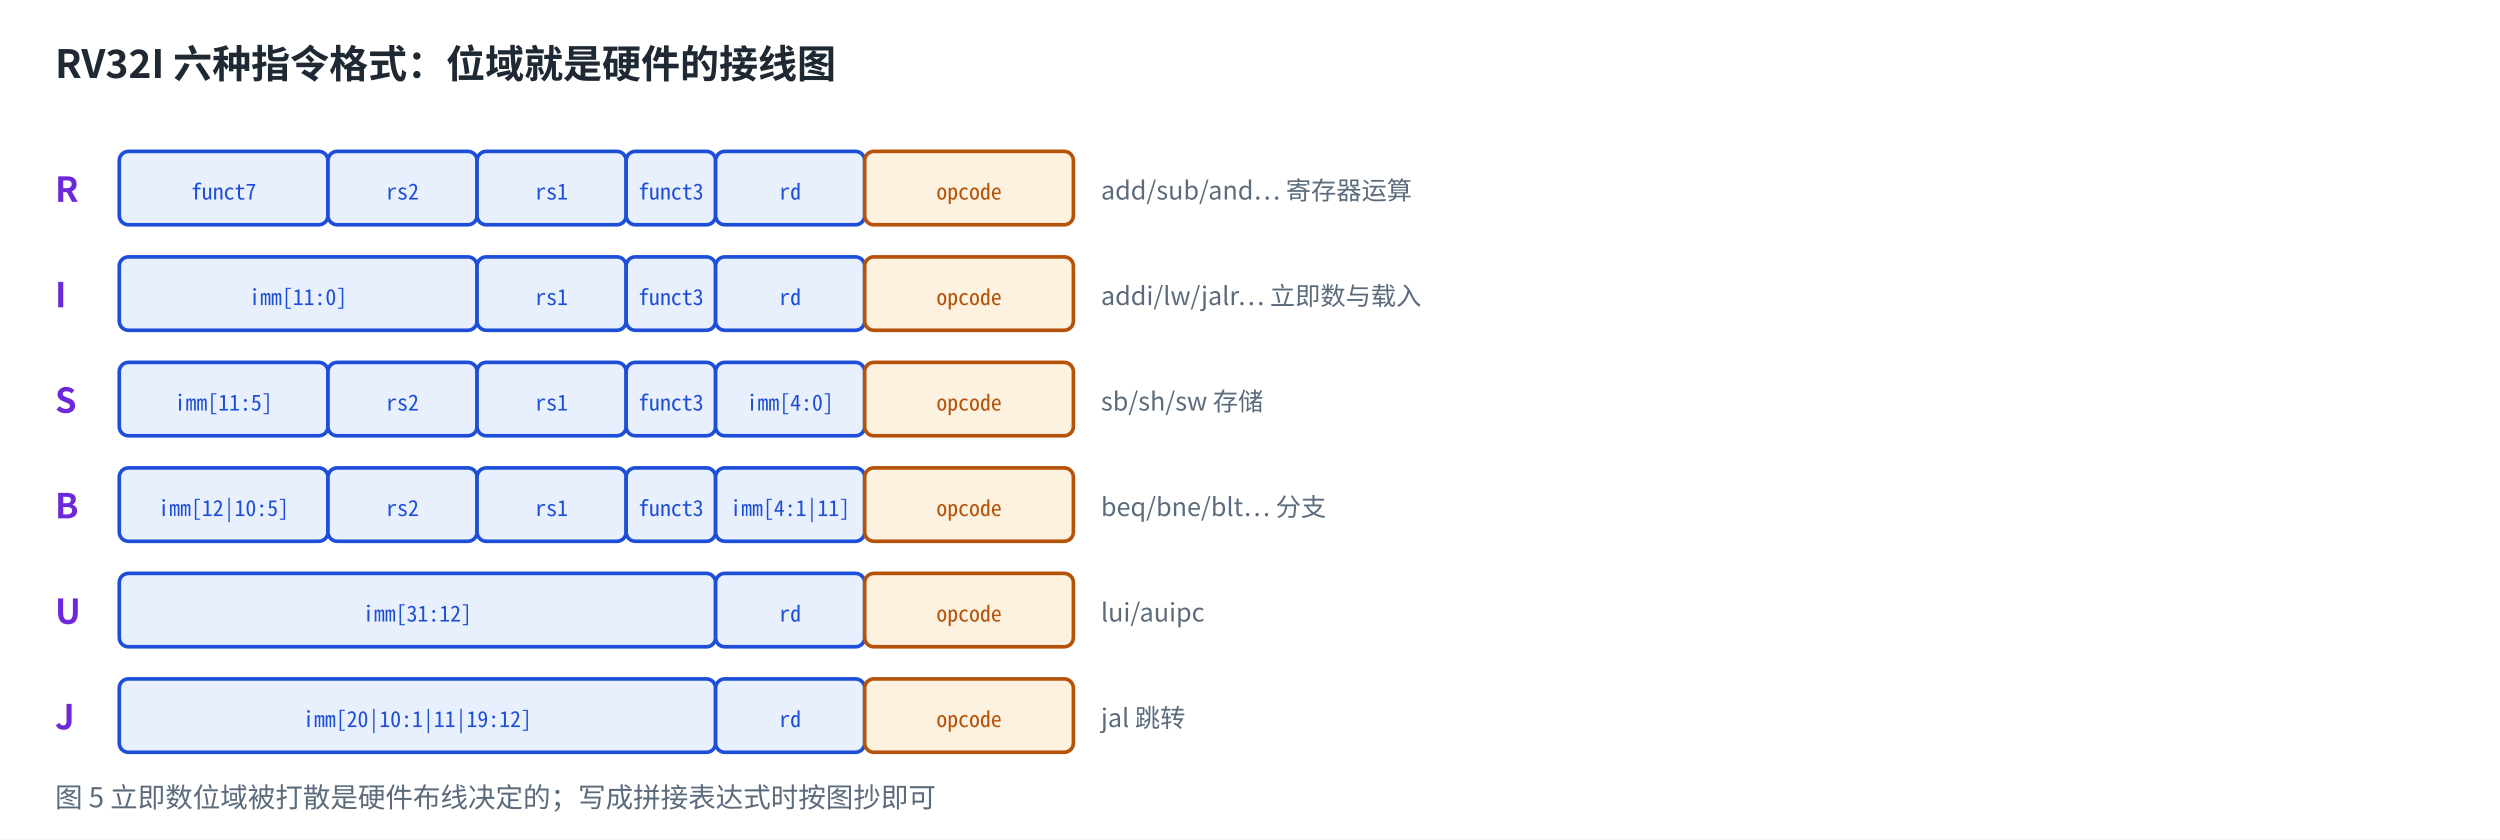
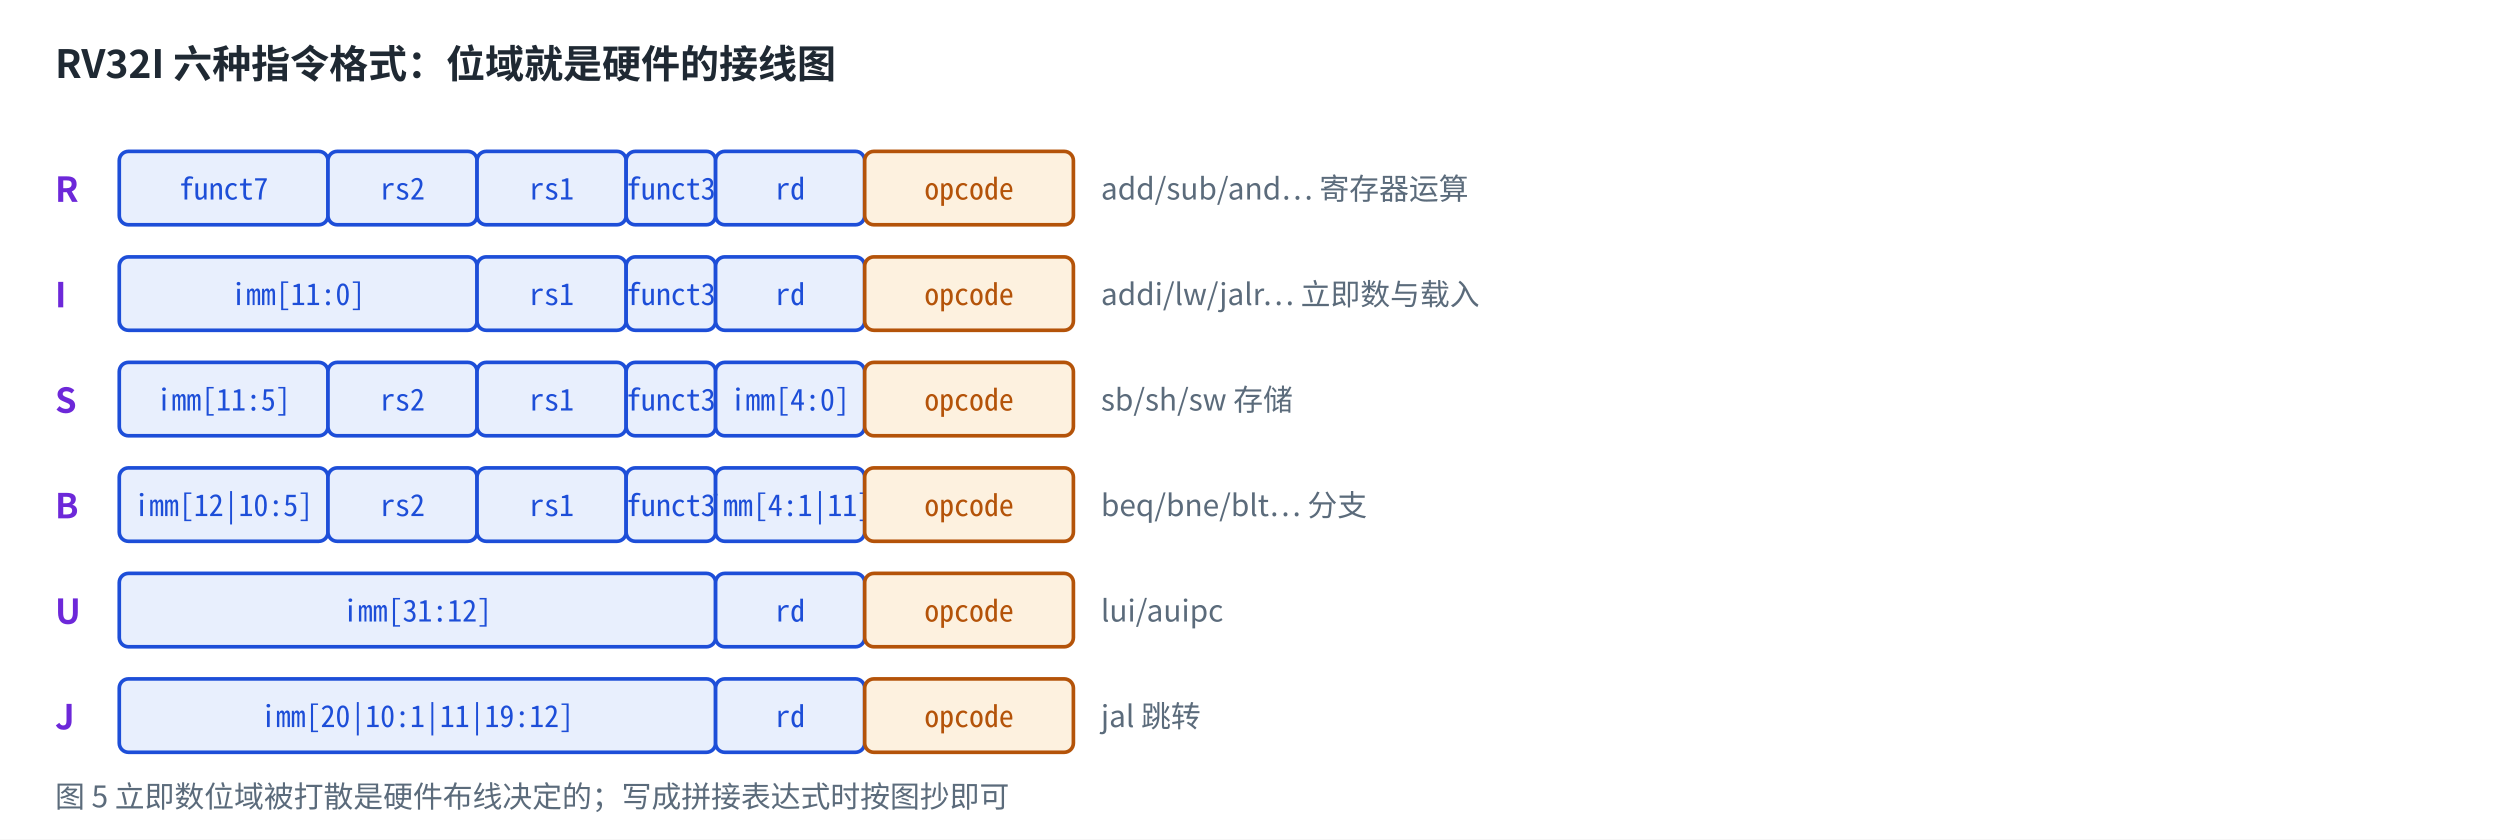
<svg xmlns="http://www.w3.org/2000/svg" width="1090" height="366" viewBox="0 0 1090 366">
  <defs>
    <marker id="arrowhead" viewBox="0 0 10 10" refX="9" refY="5" markerWidth="7" markerHeight="7" orient="auto-start-reverse">
      <path d="M 0 0 L 10 5 L 0 10 z" fill="#1f2933" />
    </marker>
  </defs>
  <rect width="1090" height="366" fill="#ffffff" />
  <text x="24" y="34" font-family="'Noto Sans CJK SC','Noto Sans CJK JP',sans-serif" font-size="17" font-weight="700" fill="#1f2933" text-anchor="start">
    <tspan x="24" dy="0">RV32I 六种指令格式：位域就是硬件的接线图</tspan>
  </text>
  <text x="24" y="88" font-family="'Noto Sans CJK SC','Noto Sans CJK JP',sans-serif" font-size="15" font-weight="700" fill="#6d28d9" text-anchor="start">
    <tspan x="24" dy="0">R</tspan>
  </text>
  <rect x="52" y="66" width="91.0" height="32" rx="4" ry="4" fill="#e8effd" stroke="#1d4ed8" stroke-width="1.6" />
-   <text x="97.5" y="87" font-family="'Noto Sans Mono CJK SC','DejaVu Sans Mono',monospace" font-size="9.5" font-weight="400" fill="#1d4ed8" text-anchor="middle">
+   <text x="97.5" y="87" font-family="'Noto Sans Mono CJK SC','DejaVu Sans Mono',monospace" font-size="13" font-weight="400" fill="#1d4ed8" text-anchor="middle">
    <tspan x="97.5" dy="0">funct7</tspan>
  </text>
  <rect x="143.0" y="66" width="65.0" height="32" rx="4" ry="4" fill="#e8effd" stroke="#1d4ed8" stroke-width="1.6" />
-   <text x="175.5" y="87" font-family="'Noto Sans Mono CJK SC','DejaVu Sans Mono',monospace" font-size="9.5" font-weight="400" fill="#1d4ed8" text-anchor="middle">
+   <text x="175.5" y="87" font-family="'Noto Sans Mono CJK SC','DejaVu Sans Mono',monospace" font-size="13" font-weight="400" fill="#1d4ed8" text-anchor="middle">
    <tspan x="175.5" dy="0">rs2</tspan>
  </text>
  <rect x="208.0" y="66" width="65.0" height="32" rx="4" ry="4" fill="#e8effd" stroke="#1d4ed8" stroke-width="1.6" />
-   <text x="240.5" y="87" font-family="'Noto Sans Mono CJK SC','DejaVu Sans Mono',monospace" font-size="9.5" font-weight="400" fill="#1d4ed8" text-anchor="middle">
+   <text x="240.5" y="87" font-family="'Noto Sans Mono CJK SC','DejaVu Sans Mono',monospace" font-size="13" font-weight="400" fill="#1d4ed8" text-anchor="middle">
    <tspan x="240.5" dy="0">rs1</tspan>
  </text>
  <rect x="273.0" y="66" width="39.0" height="32" rx="4" ry="4" fill="#e8effd" stroke="#1d4ed8" stroke-width="1.6" />
-   <text x="292.5" y="87" font-family="'Noto Sans Mono CJK SC','DejaVu Sans Mono',monospace" font-size="9.5" font-weight="400" fill="#1d4ed8" text-anchor="middle">
+   <text x="292.5" y="87" font-family="'Noto Sans Mono CJK SC','DejaVu Sans Mono',monospace" font-size="13" font-weight="400" fill="#1d4ed8" text-anchor="middle">
    <tspan x="292.5" dy="0">funct3</tspan>
  </text>
  <rect x="312.0" y="66" width="65.0" height="32" rx="4" ry="4" fill="#e8effd" stroke="#1d4ed8" stroke-width="1.6" />
-   <text x="344.5" y="87" font-family="'Noto Sans Mono CJK SC','DejaVu Sans Mono',monospace" font-size="9.5" font-weight="400" fill="#1d4ed8" text-anchor="middle">
+   <text x="344.5" y="87" font-family="'Noto Sans Mono CJK SC','DejaVu Sans Mono',monospace" font-size="13" font-weight="400" fill="#1d4ed8" text-anchor="middle">
    <tspan x="344.5" dy="0">rd</tspan>
  </text>
  <rect x="377.0" y="66" width="91.0" height="32" rx="4" ry="4" fill="#fdf1df" stroke="#b45309" stroke-width="1.6" />
-   <text x="422.5" y="87" font-family="'Noto Sans Mono CJK SC','DejaVu Sans Mono',monospace" font-size="9.5" font-weight="400" fill="#b45309" text-anchor="middle">
+   <text x="422.5" y="87" font-family="'Noto Sans Mono CJK SC','DejaVu Sans Mono',monospace" font-size="13" font-weight="400" fill="#b45309" text-anchor="middle">
    <tspan x="422.5" dy="0">opcode</tspan>
  </text>
-   <text x="480.0" y="87" font-family="'Noto Sans CJK SC','Noto Sans CJK JP',sans-serif" font-size="11" font-weight="400" fill="#5b6b7b" text-anchor="start">
+   <text x="480.0" y="87" font-family="'Noto Sans CJK SC','Noto Sans CJK JP',sans-serif" font-size="13" font-weight="400" fill="#5b6b7b" text-anchor="start">
    <tspan x="480.0" dy="0">add/sub/and… 寄存器运算</tspan>
  </text>
  <text x="24" y="134" font-family="'Noto Sans CJK SC','Noto Sans CJK JP',sans-serif" font-size="15" font-weight="700" fill="#6d28d9" text-anchor="start">
    <tspan x="24" dy="0">I</tspan>
  </text>
  <rect x="52" y="112" width="156.0" height="32" rx="4" ry="4" fill="#e8effd" stroke="#1d4ed8" stroke-width="1.6" />
-   <text x="130.0" y="133" font-family="'Noto Sans Mono CJK SC','DejaVu Sans Mono',monospace" font-size="9.5" font-weight="400" fill="#1d4ed8" text-anchor="middle">
+   <text x="130.0" y="133" font-family="'Noto Sans Mono CJK SC','DejaVu Sans Mono',monospace" font-size="13" font-weight="400" fill="#1d4ed8" text-anchor="middle">
    <tspan x="130.0" dy="0">imm[11:0]</tspan>
  </text>
  <rect x="208.0" y="112" width="65.0" height="32" rx="4" ry="4" fill="#e8effd" stroke="#1d4ed8" stroke-width="1.6" />
-   <text x="240.5" y="133" font-family="'Noto Sans Mono CJK SC','DejaVu Sans Mono',monospace" font-size="9.5" font-weight="400" fill="#1d4ed8" text-anchor="middle">
+   <text x="240.5" y="133" font-family="'Noto Sans Mono CJK SC','DejaVu Sans Mono',monospace" font-size="13" font-weight="400" fill="#1d4ed8" text-anchor="middle">
    <tspan x="240.5" dy="0">rs1</tspan>
  </text>
  <rect x="273.0" y="112" width="39.0" height="32" rx="4" ry="4" fill="#e8effd" stroke="#1d4ed8" stroke-width="1.6" />
-   <text x="292.5" y="133" font-family="'Noto Sans Mono CJK SC','DejaVu Sans Mono',monospace" font-size="9.5" font-weight="400" fill="#1d4ed8" text-anchor="middle">
+   <text x="292.5" y="133" font-family="'Noto Sans Mono CJK SC','DejaVu Sans Mono',monospace" font-size="13" font-weight="400" fill="#1d4ed8" text-anchor="middle">
    <tspan x="292.5" dy="0">funct3</tspan>
  </text>
  <rect x="312.0" y="112" width="65.0" height="32" rx="4" ry="4" fill="#e8effd" stroke="#1d4ed8" stroke-width="1.6" />
-   <text x="344.5" y="133" font-family="'Noto Sans Mono CJK SC','DejaVu Sans Mono',monospace" font-size="9.5" font-weight="400" fill="#1d4ed8" text-anchor="middle">
+   <text x="344.5" y="133" font-family="'Noto Sans Mono CJK SC','DejaVu Sans Mono',monospace" font-size="13" font-weight="400" fill="#1d4ed8" text-anchor="middle">
    <tspan x="344.5" dy="0">rd</tspan>
  </text>
  <rect x="377.0" y="112" width="91.0" height="32" rx="4" ry="4" fill="#fdf1df" stroke="#b45309" stroke-width="1.6" />
-   <text x="422.5" y="133" font-family="'Noto Sans Mono CJK SC','DejaVu Sans Mono',monospace" font-size="9.5" font-weight="400" fill="#b45309" text-anchor="middle">
+   <text x="422.5" y="133" font-family="'Noto Sans Mono CJK SC','DejaVu Sans Mono',monospace" font-size="13" font-weight="400" fill="#b45309" text-anchor="middle">
    <tspan x="422.5" dy="0">opcode</tspan>
  </text>
-   <text x="480.0" y="133" font-family="'Noto Sans CJK SC','Noto Sans CJK JP',sans-serif" font-size="11" font-weight="400" fill="#5b6b7b" text-anchor="start">
+   <text x="480.0" y="133" font-family="'Noto Sans CJK SC','Noto Sans CJK JP',sans-serif" font-size="13" font-weight="400" fill="#5b6b7b" text-anchor="start">
    <tspan x="480.0" dy="0">addi/lw/jalr… 立即数与载入</tspan>
  </text>
  <text x="24" y="180" font-family="'Noto Sans CJK SC','Noto Sans CJK JP',sans-serif" font-size="15" font-weight="700" fill="#6d28d9" text-anchor="start">
    <tspan x="24" dy="0">S</tspan>
  </text>
  <rect x="52" y="158" width="91.0" height="32" rx="4" ry="4" fill="#e8effd" stroke="#1d4ed8" stroke-width="1.6" />
-   <text x="97.5" y="179" font-family="'Noto Sans Mono CJK SC','DejaVu Sans Mono',monospace" font-size="9.5" font-weight="400" fill="#1d4ed8" text-anchor="middle">
+   <text x="97.5" y="179" font-family="'Noto Sans Mono CJK SC','DejaVu Sans Mono',monospace" font-size="13" font-weight="400" fill="#1d4ed8" text-anchor="middle">
    <tspan x="97.5" dy="0">imm[11:5]</tspan>
  </text>
  <rect x="143.0" y="158" width="65.0" height="32" rx="4" ry="4" fill="#e8effd" stroke="#1d4ed8" stroke-width="1.6" />
-   <text x="175.5" y="179" font-family="'Noto Sans Mono CJK SC','DejaVu Sans Mono',monospace" font-size="9.5" font-weight="400" fill="#1d4ed8" text-anchor="middle">
+   <text x="175.5" y="179" font-family="'Noto Sans Mono CJK SC','DejaVu Sans Mono',monospace" font-size="13" font-weight="400" fill="#1d4ed8" text-anchor="middle">
    <tspan x="175.5" dy="0">rs2</tspan>
  </text>
  <rect x="208.0" y="158" width="65.0" height="32" rx="4" ry="4" fill="#e8effd" stroke="#1d4ed8" stroke-width="1.6" />
-   <text x="240.5" y="179" font-family="'Noto Sans Mono CJK SC','DejaVu Sans Mono',monospace" font-size="9.5" font-weight="400" fill="#1d4ed8" text-anchor="middle">
+   <text x="240.5" y="179" font-family="'Noto Sans Mono CJK SC','DejaVu Sans Mono',monospace" font-size="13" font-weight="400" fill="#1d4ed8" text-anchor="middle">
    <tspan x="240.5" dy="0">rs1</tspan>
  </text>
  <rect x="273.0" y="158" width="39.0" height="32" rx="4" ry="4" fill="#e8effd" stroke="#1d4ed8" stroke-width="1.6" />
-   <text x="292.5" y="179" font-family="'Noto Sans Mono CJK SC','DejaVu Sans Mono',monospace" font-size="9.5" font-weight="400" fill="#1d4ed8" text-anchor="middle">
+   <text x="292.5" y="179" font-family="'Noto Sans Mono CJK SC','DejaVu Sans Mono',monospace" font-size="13" font-weight="400" fill="#1d4ed8" text-anchor="middle">
    <tspan x="292.5" dy="0">funct3</tspan>
  </text>
  <rect x="312.0" y="158" width="65.0" height="32" rx="4" ry="4" fill="#e8effd" stroke="#1d4ed8" stroke-width="1.6" />
-   <text x="344.5" y="179" font-family="'Noto Sans Mono CJK SC','DejaVu Sans Mono',monospace" font-size="9.5" font-weight="400" fill="#1d4ed8" text-anchor="middle">
+   <text x="344.5" y="179" font-family="'Noto Sans Mono CJK SC','DejaVu Sans Mono',monospace" font-size="13" font-weight="400" fill="#1d4ed8" text-anchor="middle">
    <tspan x="344.5" dy="0">imm[4:0]</tspan>
  </text>
  <rect x="377.0" y="158" width="91.0" height="32" rx="4" ry="4" fill="#fdf1df" stroke="#b45309" stroke-width="1.6" />
-   <text x="422.5" y="179" font-family="'Noto Sans Mono CJK SC','DejaVu Sans Mono',monospace" font-size="9.5" font-weight="400" fill="#b45309" text-anchor="middle">
+   <text x="422.5" y="179" font-family="'Noto Sans Mono CJK SC','DejaVu Sans Mono',monospace" font-size="13" font-weight="400" fill="#b45309" text-anchor="middle">
    <tspan x="422.5" dy="0">opcode</tspan>
  </text>
-   <text x="480.0" y="179" font-family="'Noto Sans CJK SC','Noto Sans CJK JP',sans-serif" font-size="11" font-weight="400" fill="#5b6b7b" text-anchor="start">
+   <text x="480.0" y="179" font-family="'Noto Sans CJK SC','Noto Sans CJK JP',sans-serif" font-size="13" font-weight="400" fill="#5b6b7b" text-anchor="start">
    <tspan x="480.0" dy="0">sb/sh/sw 存储</tspan>
  </text>
  <text x="24" y="226" font-family="'Noto Sans CJK SC','Noto Sans CJK JP',sans-serif" font-size="15" font-weight="700" fill="#6d28d9" text-anchor="start">
    <tspan x="24" dy="0">B</tspan>
  </text>
  <rect x="52" y="204" width="91.0" height="32" rx="4" ry="4" fill="#e8effd" stroke="#1d4ed8" stroke-width="1.6" />
-   <text x="97.5" y="225" font-family="'Noto Sans Mono CJK SC','DejaVu Sans Mono',monospace" font-size="9.5" font-weight="400" fill="#1d4ed8" text-anchor="middle">
+   <text x="97.5" y="225" font-family="'Noto Sans Mono CJK SC','DejaVu Sans Mono',monospace" font-size="13" font-weight="400" fill="#1d4ed8" text-anchor="middle">
    <tspan x="97.5" dy="0">imm[12|10:5]</tspan>
  </text>
  <rect x="143.0" y="204" width="65.0" height="32" rx="4" ry="4" fill="#e8effd" stroke="#1d4ed8" stroke-width="1.6" />
-   <text x="175.5" y="225" font-family="'Noto Sans Mono CJK SC','DejaVu Sans Mono',monospace" font-size="9.5" font-weight="400" fill="#1d4ed8" text-anchor="middle">
+   <text x="175.5" y="225" font-family="'Noto Sans Mono CJK SC','DejaVu Sans Mono',monospace" font-size="13" font-weight="400" fill="#1d4ed8" text-anchor="middle">
    <tspan x="175.5" dy="0">rs2</tspan>
  </text>
  <rect x="208.0" y="204" width="65.0" height="32" rx="4" ry="4" fill="#e8effd" stroke="#1d4ed8" stroke-width="1.6" />
-   <text x="240.5" y="225" font-family="'Noto Sans Mono CJK SC','DejaVu Sans Mono',monospace" font-size="9.5" font-weight="400" fill="#1d4ed8" text-anchor="middle">
+   <text x="240.5" y="225" font-family="'Noto Sans Mono CJK SC','DejaVu Sans Mono',monospace" font-size="13" font-weight="400" fill="#1d4ed8" text-anchor="middle">
    <tspan x="240.5" dy="0">rs1</tspan>
  </text>
  <rect x="273.0" y="204" width="39.0" height="32" rx="4" ry="4" fill="#e8effd" stroke="#1d4ed8" stroke-width="1.6" />
-   <text x="292.5" y="225" font-family="'Noto Sans Mono CJK SC','DejaVu Sans Mono',monospace" font-size="9.5" font-weight="400" fill="#1d4ed8" text-anchor="middle">
+   <text x="292.5" y="225" font-family="'Noto Sans Mono CJK SC','DejaVu Sans Mono',monospace" font-size="13" font-weight="400" fill="#1d4ed8" text-anchor="middle">
    <tspan x="292.5" dy="0">funct3</tspan>
  </text>
  <rect x="312.0" y="204" width="65.0" height="32" rx="4" ry="4" fill="#e8effd" stroke="#1d4ed8" stroke-width="1.6" />
-   <text x="344.5" y="225" font-family="'Noto Sans Mono CJK SC','DejaVu Sans Mono',monospace" font-size="9.5" font-weight="400" fill="#1d4ed8" text-anchor="middle">
+   <text x="344.5" y="225" font-family="'Noto Sans Mono CJK SC','DejaVu Sans Mono',monospace" font-size="13" font-weight="400" fill="#1d4ed8" text-anchor="middle">
    <tspan x="344.5" dy="0">imm[4:1|11]</tspan>
  </text>
  <rect x="377.0" y="204" width="91.0" height="32" rx="4" ry="4" fill="#fdf1df" stroke="#b45309" stroke-width="1.6" />
-   <text x="422.5" y="225" font-family="'Noto Sans Mono CJK SC','DejaVu Sans Mono',monospace" font-size="9.5" font-weight="400" fill="#b45309" text-anchor="middle">
+   <text x="422.5" y="225" font-family="'Noto Sans Mono CJK SC','DejaVu Sans Mono',monospace" font-size="13" font-weight="400" fill="#b45309" text-anchor="middle">
    <tspan x="422.5" dy="0">opcode</tspan>
  </text>
-   <text x="480.0" y="225" font-family="'Noto Sans CJK SC','Noto Sans CJK JP',sans-serif" font-size="11" font-weight="400" fill="#5b6b7b" text-anchor="start">
+   <text x="480.0" y="225" font-family="'Noto Sans CJK SC','Noto Sans CJK JP',sans-serif" font-size="13" font-weight="400" fill="#5b6b7b" text-anchor="start">
    <tspan x="480.0" dy="0">beq/bne/blt… 分支</tspan>
  </text>
  <text x="24" y="272" font-family="'Noto Sans CJK SC','Noto Sans CJK JP',sans-serif" font-size="15" font-weight="700" fill="#6d28d9" text-anchor="start">
    <tspan x="24" dy="0">U</tspan>
  </text>
  <rect x="52" y="250" width="260.0" height="32" rx="4" ry="4" fill="#e8effd" stroke="#1d4ed8" stroke-width="1.6" />
-   <text x="182.0" y="271" font-family="'Noto Sans Mono CJK SC','DejaVu Sans Mono',monospace" font-size="9.5" font-weight="400" fill="#1d4ed8" text-anchor="middle">
+   <text x="182.0" y="271" font-family="'Noto Sans Mono CJK SC','DejaVu Sans Mono',monospace" font-size="13" font-weight="400" fill="#1d4ed8" text-anchor="middle">
    <tspan x="182.0" dy="0">imm[31:12]</tspan>
  </text>
  <rect x="312.0" y="250" width="65.0" height="32" rx="4" ry="4" fill="#e8effd" stroke="#1d4ed8" stroke-width="1.6" />
-   <text x="344.5" y="271" font-family="'Noto Sans Mono CJK SC','DejaVu Sans Mono',monospace" font-size="9.5" font-weight="400" fill="#1d4ed8" text-anchor="middle">
+   <text x="344.5" y="271" font-family="'Noto Sans Mono CJK SC','DejaVu Sans Mono',monospace" font-size="13" font-weight="400" fill="#1d4ed8" text-anchor="middle">
    <tspan x="344.5" dy="0">rd</tspan>
  </text>
  <rect x="377.0" y="250" width="91.0" height="32" rx="4" ry="4" fill="#fdf1df" stroke="#b45309" stroke-width="1.6" />
-   <text x="422.5" y="271" font-family="'Noto Sans Mono CJK SC','DejaVu Sans Mono',monospace" font-size="9.5" font-weight="400" fill="#b45309" text-anchor="middle">
+   <text x="422.5" y="271" font-family="'Noto Sans Mono CJK SC','DejaVu Sans Mono',monospace" font-size="13" font-weight="400" fill="#b45309" text-anchor="middle">
    <tspan x="422.5" dy="0">opcode</tspan>
  </text>
-   <text x="480.0" y="271" font-family="'Noto Sans CJK SC','Noto Sans CJK JP',sans-serif" font-size="11" font-weight="400" fill="#5b6b7b" text-anchor="start">
+   <text x="480.0" y="271" font-family="'Noto Sans CJK SC','Noto Sans CJK JP',sans-serif" font-size="13" font-weight="400" fill="#5b6b7b" text-anchor="start">
    <tspan x="480.0" dy="0">lui/auipc</tspan>
  </text>
  <text x="24" y="318" font-family="'Noto Sans CJK SC','Noto Sans CJK JP',sans-serif" font-size="15" font-weight="700" fill="#6d28d9" text-anchor="start">
    <tspan x="24" dy="0">J</tspan>
  </text>
  <rect x="52" y="296" width="260.0" height="32" rx="4" ry="4" fill="#e8effd" stroke="#1d4ed8" stroke-width="1.6" />
-   <text x="182.0" y="317" font-family="'Noto Sans Mono CJK SC','DejaVu Sans Mono',monospace" font-size="9.5" font-weight="400" fill="#1d4ed8" text-anchor="middle">
+   <text x="182.0" y="317" font-family="'Noto Sans Mono CJK SC','DejaVu Sans Mono',monospace" font-size="13" font-weight="400" fill="#1d4ed8" text-anchor="middle">
    <tspan x="182.0" dy="0">imm[20|10:1|11|19:12]</tspan>
  </text>
  <rect x="312.0" y="296" width="65.0" height="32" rx="4" ry="4" fill="#e8effd" stroke="#1d4ed8" stroke-width="1.6" />
-   <text x="344.5" y="317" font-family="'Noto Sans Mono CJK SC','DejaVu Sans Mono',monospace" font-size="9.5" font-weight="400" fill="#1d4ed8" text-anchor="middle">
+   <text x="344.5" y="317" font-family="'Noto Sans Mono CJK SC','DejaVu Sans Mono',monospace" font-size="13" font-weight="400" fill="#1d4ed8" text-anchor="middle">
    <tspan x="344.5" dy="0">rd</tspan>
  </text>
  <rect x="377.0" y="296" width="91.0" height="32" rx="4" ry="4" fill="#fdf1df" stroke="#b45309" stroke-width="1.6" />
-   <text x="422.5" y="317" font-family="'Noto Sans Mono CJK SC','DejaVu Sans Mono',monospace" font-size="9.5" font-weight="400" fill="#b45309" text-anchor="middle">
+   <text x="422.5" y="317" font-family="'Noto Sans Mono CJK SC','DejaVu Sans Mono',monospace" font-size="13" font-weight="400" fill="#b45309" text-anchor="middle">
    <tspan x="422.5" dy="0">opcode</tspan>
  </text>
-   <text x="480.0" y="317" font-family="'Noto Sans CJK SC','Noto Sans CJK JP',sans-serif" font-size="11" font-weight="400" fill="#5b6b7b" text-anchor="start">
+   <text x="480.0" y="317" font-family="'Noto Sans CJK SC','Noto Sans CJK JP',sans-serif" font-size="13" font-weight="400" fill="#5b6b7b" text-anchor="start">
    <tspan x="480.0" dy="0">jal 跳转</tspan>
  </text>
-   <text x="24" y="352" font-family="'Noto Sans CJK SC','Noto Sans CJK JP',sans-serif" font-size="12" font-weight="400" fill="#5b6b7b" text-anchor="start">
+   <text x="24" y="352" font-family="'Noto Sans CJK SC','Noto Sans CJK JP',sans-serif" font-size="13" font-weight="400" fill="#5b6b7b" text-anchor="start">
    <tspan x="24" dy="0">图 5  立即数位域被打散是硬件布线决定的；写成拼接表达式时按图抄即可</tspan>
  </text>
</svg>
